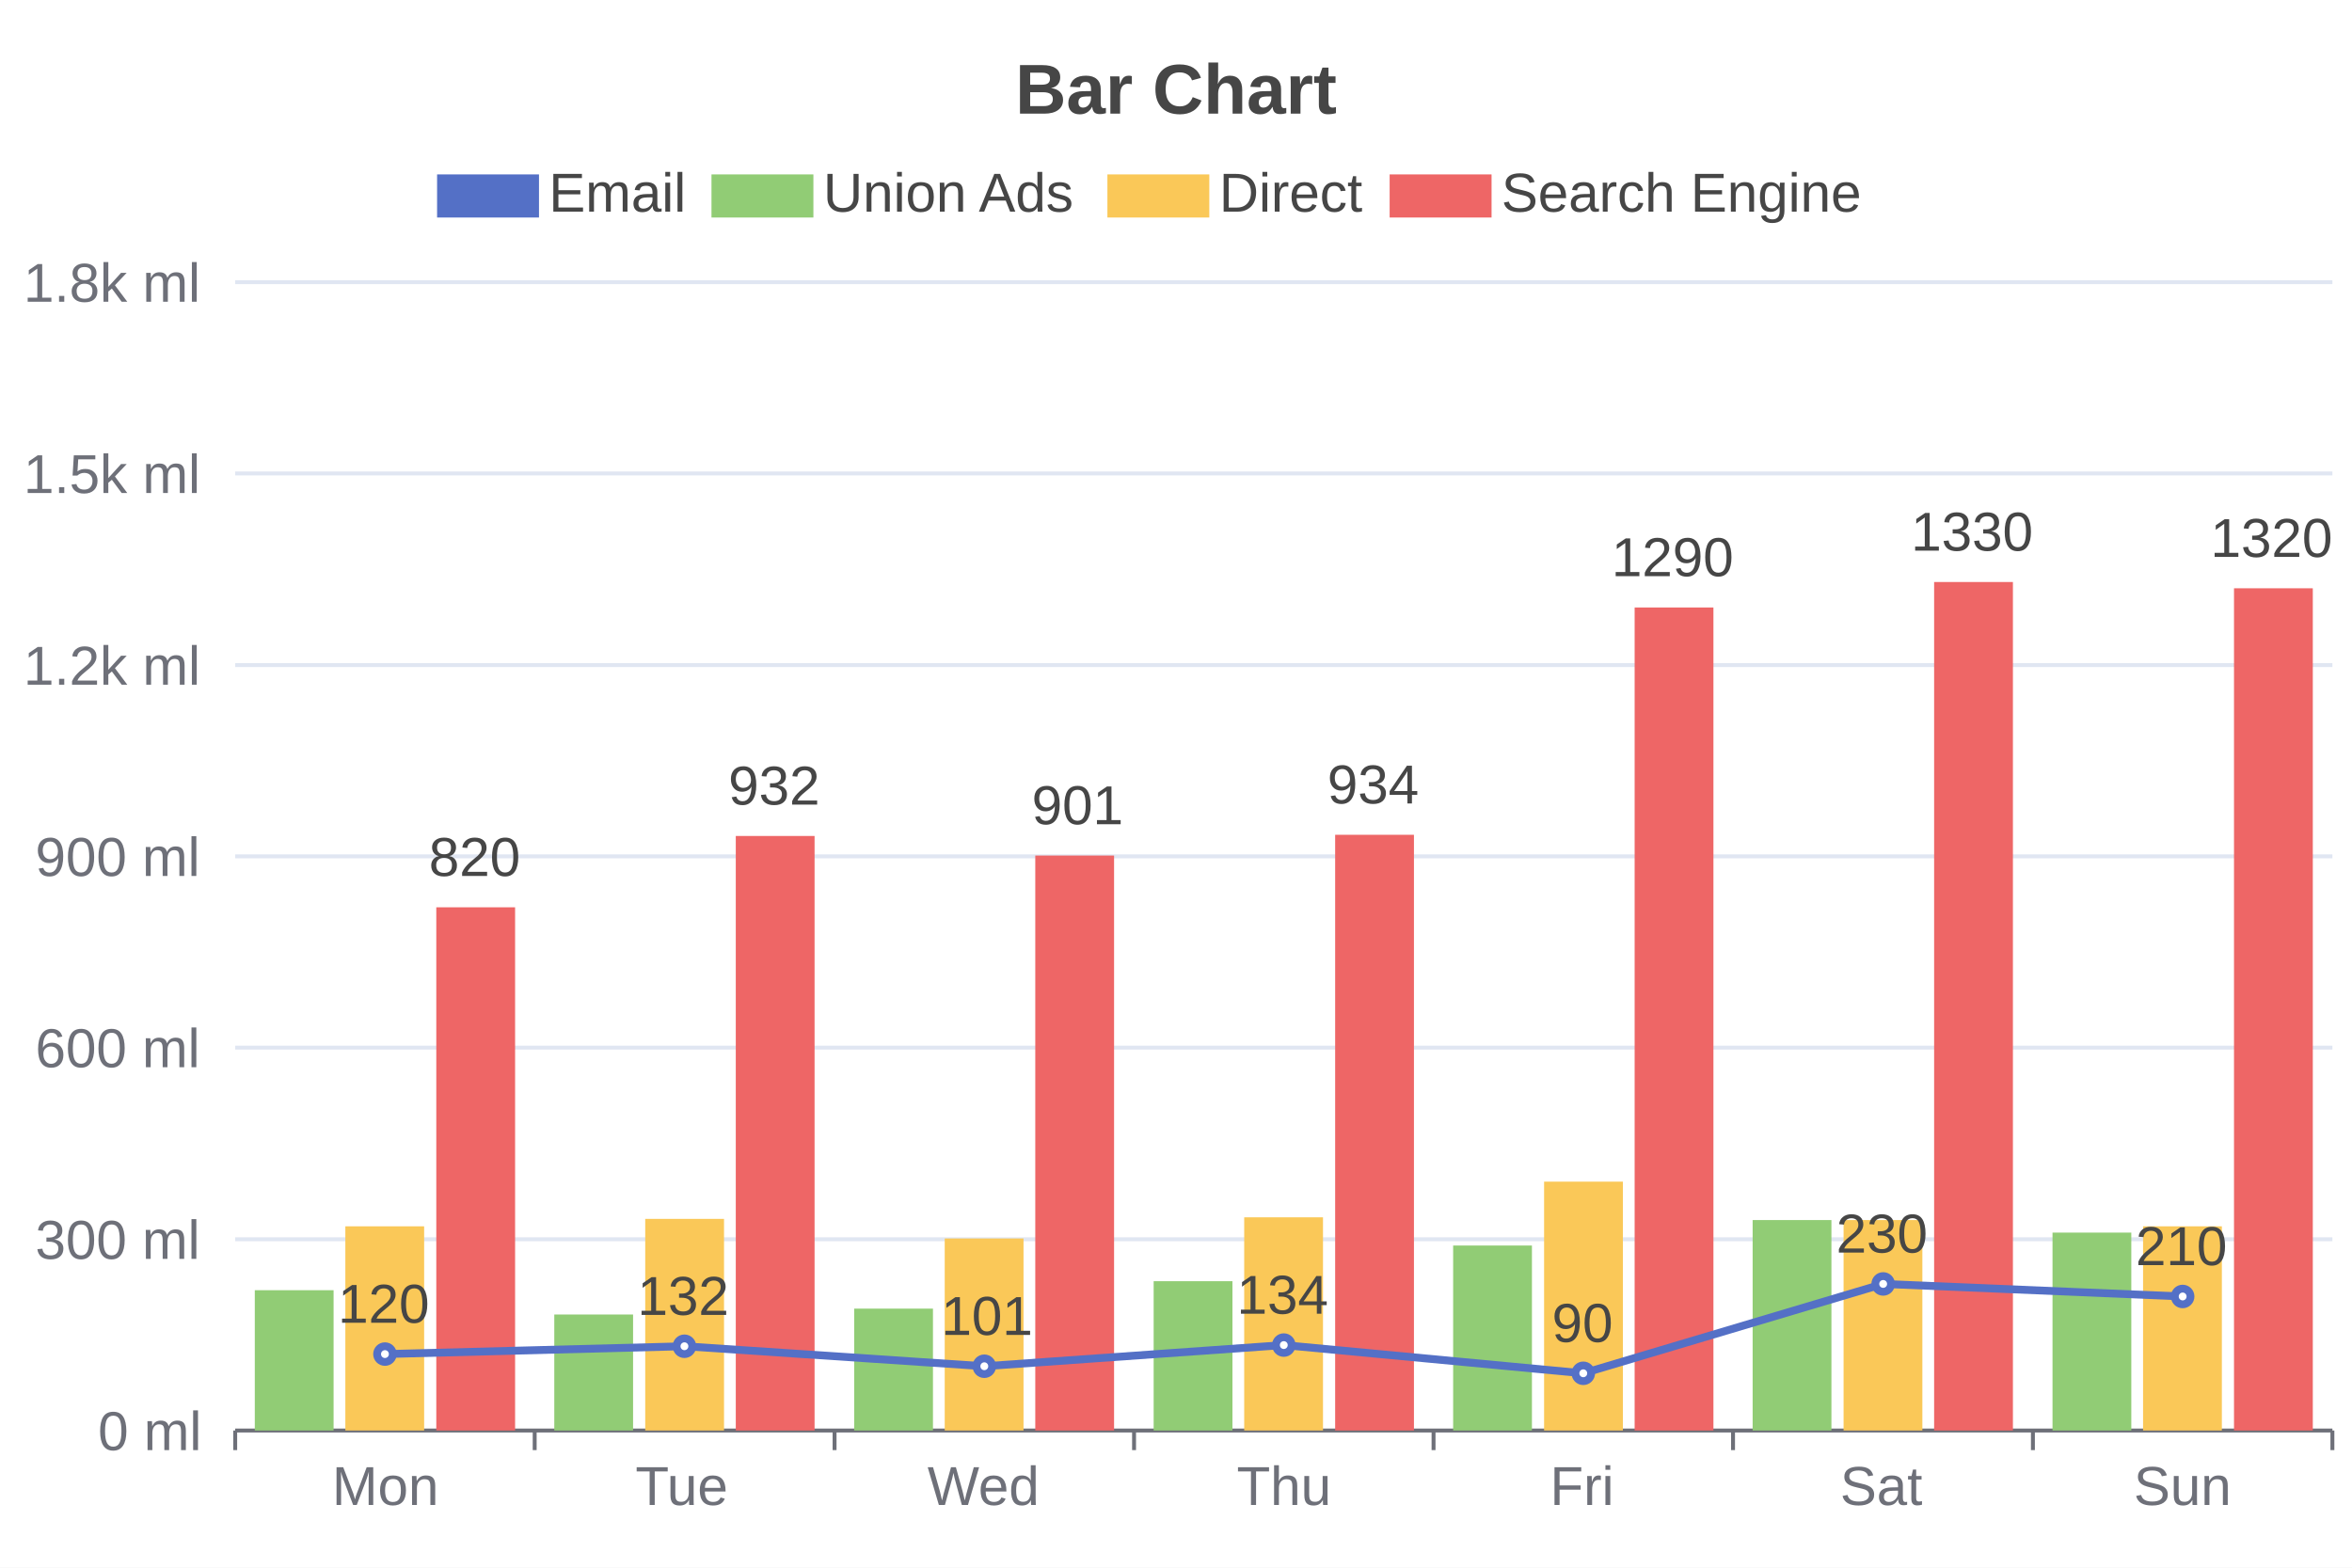
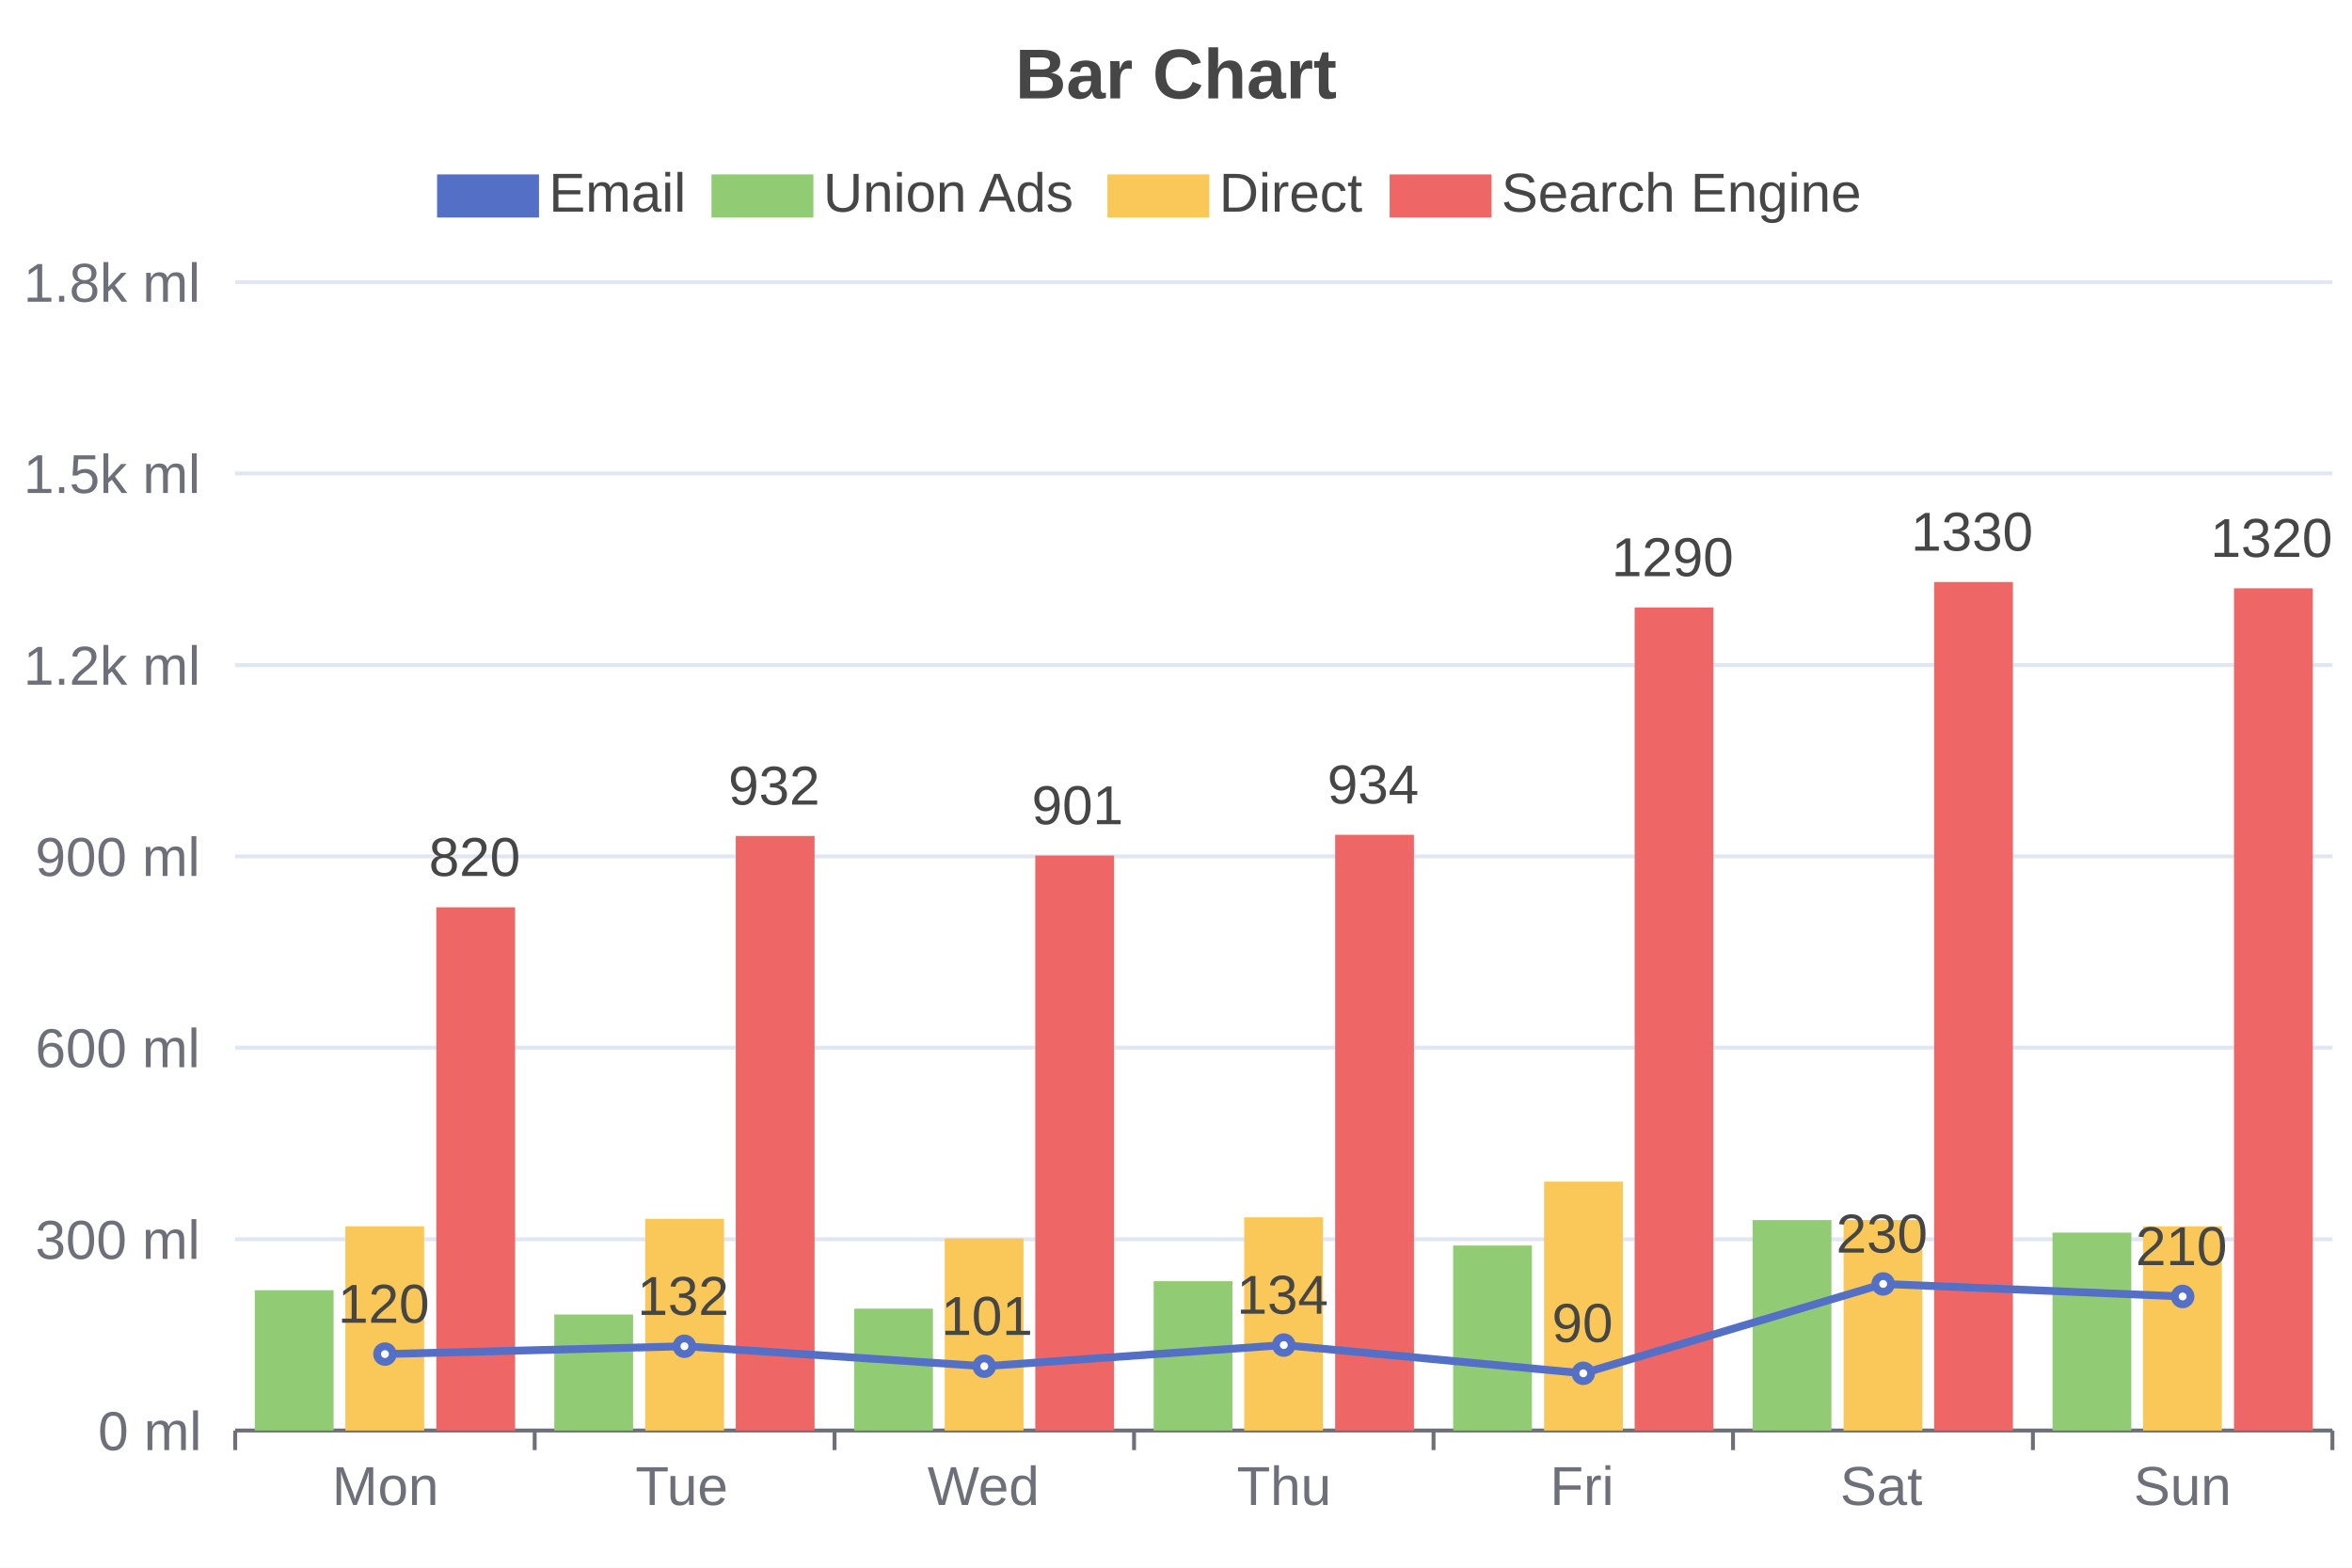
<svg xmlns="http://www.w3.org/2000/svg" width="600" height="400" viewBox="0 0 600 400">
  <rect x="0" y="0" width="600" height="400" fill="#FFFFFF" />
-   <text font-size="18" x="259" y="5" dy="24" font-weight="bold" font-family="Arial" fill="#464646">
+   <text font-size="18" x="259" y="5" dy="15" font-weight="bold" dominant-baseline="middle" font-family="Arial" fill="#464646">
Bar Chart
</text>
  <g>
    <rect x="112" y="45" width="25" height="10" stroke="#5470C6" fill="#5470C6" />
    <text font-size="14" x="140" y="54" font-family="Arial" fill="#464646">
Email
</text>
  </g>
  <g>
    <rect x="182" y="45" width="25" height="10" stroke="#91CC75" fill="#91CC75" />
    <text font-size="14" x="210" y="54" font-family="Arial" fill="#464646">
Union Ads
</text>
  </g>
  <g>
    <rect x="283" y="45" width="25" height="10" stroke="#FAC858" fill="#FAC858" />
    <text font-size="14" x="311" y="54" font-family="Arial" fill="#464646">
Direct
</text>
  </g>
  <g>
    <rect x="355" y="45" width="25" height="10" stroke="#EE6666" fill="#EE6666" />
    <text font-size="14" x="383" y="54" font-family="Arial" fill="#464646">
Search Engine
</text>
  </g>
  <g stroke="#E0E6F2">
    <line stroke-width="1" x1="60" y1="72" x2="595" y2="72" />
    <line stroke-width="1" x1="60" y1="120.8" x2="595" y2="120.8" />
    <line stroke-width="1" x1="60" y1="169.7" x2="595" y2="169.7" />
    <line stroke-width="1" x1="60" y1="218.5" x2="595" y2="218.5" />
    <line stroke-width="1" x1="60" y1="267.3" x2="595" y2="267.3" />
    <line stroke-width="1" x1="60" y1="316.2" x2="595" y2="316.2" />
  </g>
  <g>
    <text font-size="14" x="6" y="77" font-family="Arial" fill="#6E7079">
1.8k ml
</text>
    <text font-size="14" x="6" y="125.8" font-family="Arial" fill="#6E7079">
1.5k ml
</text>
    <text font-size="14" x="6" y="174.7" font-family="Arial" fill="#6E7079">
1.2k ml
</text>
    <text font-size="14" x="9" y="223.5" font-family="Arial" fill="#6E7079">
900 ml
</text>
    <text font-size="14" x="9" y="272.3" font-family="Arial" fill="#6E7079">
600 ml
</text>
    <text font-size="14" x="9" y="321.2" font-family="Arial" fill="#6E7079">
300 ml
</text>
    <text font-size="14" x="25" y="370" font-family="Arial" fill="#6E7079">
0 ml
</text>
  </g>
  <g>
    <g stroke="#6E7079">
      <line stroke-width="1" x1="60" y1="365" x2="595" y2="365" />
      <line stroke-width="1" x1="60" y1="365" x2="60" y2="370" />
      <line stroke-width="1" x1="136.4" y1="365" x2="136.4" y2="370" />
      <line stroke-width="1" x1="212.9" y1="365" x2="212.9" y2="370" />
      <line stroke-width="1" x1="289.3" y1="365" x2="289.3" y2="370" />
      <line stroke-width="1" x1="365.7" y1="365" x2="365.7" y2="370" />
      <line stroke-width="1" x1="442.1" y1="365" x2="442.1" y2="370" />
      <line stroke-width="1" x1="518.6" y1="365" x2="518.6" y2="370" />
      <line stroke-width="1" x1="595" y1="365" x2="595" y2="370" />
    </g>
    <text font-size="14" x="84.7" y="384" font-family="Arial" fill="#6E7079">
Mon
</text>
    <text font-size="14" x="162.1" y="384" font-family="Arial" fill="#6E7079">
Tue
</text>
    <text font-size="14" x="236.6" y="384" font-family="Arial" fill="#6E7079">
Wed
</text>
    <text font-size="14" x="315.5" y="384" font-family="Arial" fill="#6E7079">
Thu
</text>
    <text font-size="14" x="395.4" y="384" font-family="Arial" fill="#6E7079">
Fri
</text>
    <text font-size="14" x="469.4" y="384" font-family="Arial" fill="#6E7079">
Sat
</text>
    <text font-size="14" x="544.3" y="384" font-family="Arial" fill="#6E7079">
Sun
</text>
  </g>
  <rect x="65" y="329.2" width="20.1" height="35.8" fill="#91CC75" />
  <rect x="141.4" y="335.4" width="20.1" height="29.6" fill="#91CC75" />
  <rect x="217.9" y="333.9" width="20.1" height="31.1" fill="#91CC75" />
  <rect x="294.3" y="326.9" width="20.1" height="38.1" fill="#91CC75" />
  <rect x="370.7" y="317.8" width="20.1" height="47.2" fill="#91CC75" />
  <rect x="447.1" y="311.3" width="20.1" height="53.7" fill="#91CC75" />
  <rect x="523.6" y="314.5" width="20.1" height="50.5" fill="#91CC75" />
  <rect x="88.1" y="312.9" width="20.1" height="52.1" fill="#FAC858" />
  <rect x="164.6" y="311" width="20.1" height="54" fill="#FAC858" />
  <rect x="241" y="316" width="20.1" height="49" fill="#FAC858" />
  <rect x="317.4" y="310.6" width="20.1" height="54.4" fill="#FAC858" />
  <rect x="393.9" y="301.5" width="20.1" height="63.5" fill="#FAC858" />
  <rect x="470.3" y="311.3" width="20.1" height="53.7" fill="#FAC858" />
  <rect x="546.7" y="312.9" width="20.1" height="52.1" fill="#FAC858" />
  <rect x="111.3" y="231.5" width="20.1" height="133.5" fill="#EE6666" />
  <rect x="187.7" y="213.3" width="20.1" height="151.7" fill="#EE6666" />
  <rect x="264.1" y="218.3" width="20.1" height="146.7" fill="#EE6666" />
  <rect x="340.6" y="213" width="20.1" height="152" fill="#EE6666" />
  <rect x="417" y="155" width="20.1" height="210" fill="#EE6666" />
  <rect x="493.4" y="148.5" width="20.1" height="216.5" fill="#EE6666" />
  <rect x="569.9" y="150.1" width="20.1" height="214.9" fill="#EE6666" />
  <g>
    <path d="M 98.2 345.5 L 174.6 343.5 L 251.1 348.6 L 327.5 343.2 L 403.9 350.4 L 480.4 327.6 L 556.8 330.8" stroke-width="2" fill="none" stroke="#5470C6" />
    <circle cx="98.2" cy="345.5" r="2" stroke-width="2" stroke="#5470C6" fill="#FFFFFF" />
    <circle cx="174.6" cy="343.5" r="2" stroke-width="2" stroke="#5470C6" fill="#FFFFFF" />
    <circle cx="251.1" cy="348.6" r="2" stroke-width="2" stroke="#5470C6" fill="#FFFFFF" />
    <circle cx="327.5" cy="343.2" r="2" stroke-width="2" stroke="#5470C6" fill="#FFFFFF" />
    <circle cx="403.9" cy="350.4" r="2" stroke-width="2" stroke="#5470C6" fill="#FFFFFF" />
    <circle cx="480.4" cy="327.6" r="2" stroke-width="2" stroke="#5470C6" fill="#FFFFFF" />
    <circle cx="556.8" cy="330.8" r="2" stroke-width="2" stroke="#5470C6" fill="#FFFFFF" />
  </g>
  <text font-size="14" x="121.4" y="231.5" dx="-12" dy="-8" font-family="Arial" fill="#464646">
820
</text>
  <text font-size="14" x="197.8" y="213.3" dx="-12" dy="-8" font-family="Arial" fill="#464646">
932
</text>
  <text font-size="14" x="274.2" y="218.3" dx="-11" dy="-8" font-family="Arial" fill="#464646">
901
</text>
  <text font-size="14" x="350.6" y="213" dx="-12" dy="-8" font-family="Arial" fill="#464646">
934
</text>
  <text font-size="14" x="427.1" y="155" dx="-16" dy="-8" font-family="Arial" fill="#464646">
1290
</text>
  <text font-size="14" x="503.5" y="148.5" dx="-16" dy="-8" font-family="Arial" fill="#464646">
1330
</text>
  <text font-size="14" x="579.9" y="150.1" dx="-16" dy="-8" font-family="Arial" fill="#464646">
1320
</text>
  <text font-size="14" x="98.2" y="345.5" dx="-12" dy="-8" font-family="Arial" fill="#464646">
120
</text>
  <text font-size="14" x="174.6" y="343.5" dx="-12" dy="-8" font-family="Arial" fill="#464646">
132
</text>
  <text font-size="14" x="251.1" y="348.6" dx="-11" dy="-8" font-family="Arial" fill="#464646">
101
</text>
  <text font-size="14" x="327.5" y="343.2" dx="-12" dy="-8" font-family="Arial" fill="#464646">
134
</text>
  <text font-size="14" x="403.9" y="350.4" dx="-8" dy="-8" font-family="Arial" fill="#464646">
90
</text>
  <text font-size="14" x="480.4" y="327.6" dx="-12" dy="-8" font-family="Arial" fill="#464646">
230
</text>
  <text font-size="14" x="556.8" y="330.8" dx="-12" dy="-8" font-family="Arial" fill="#464646">
210
</text>
</svg>
